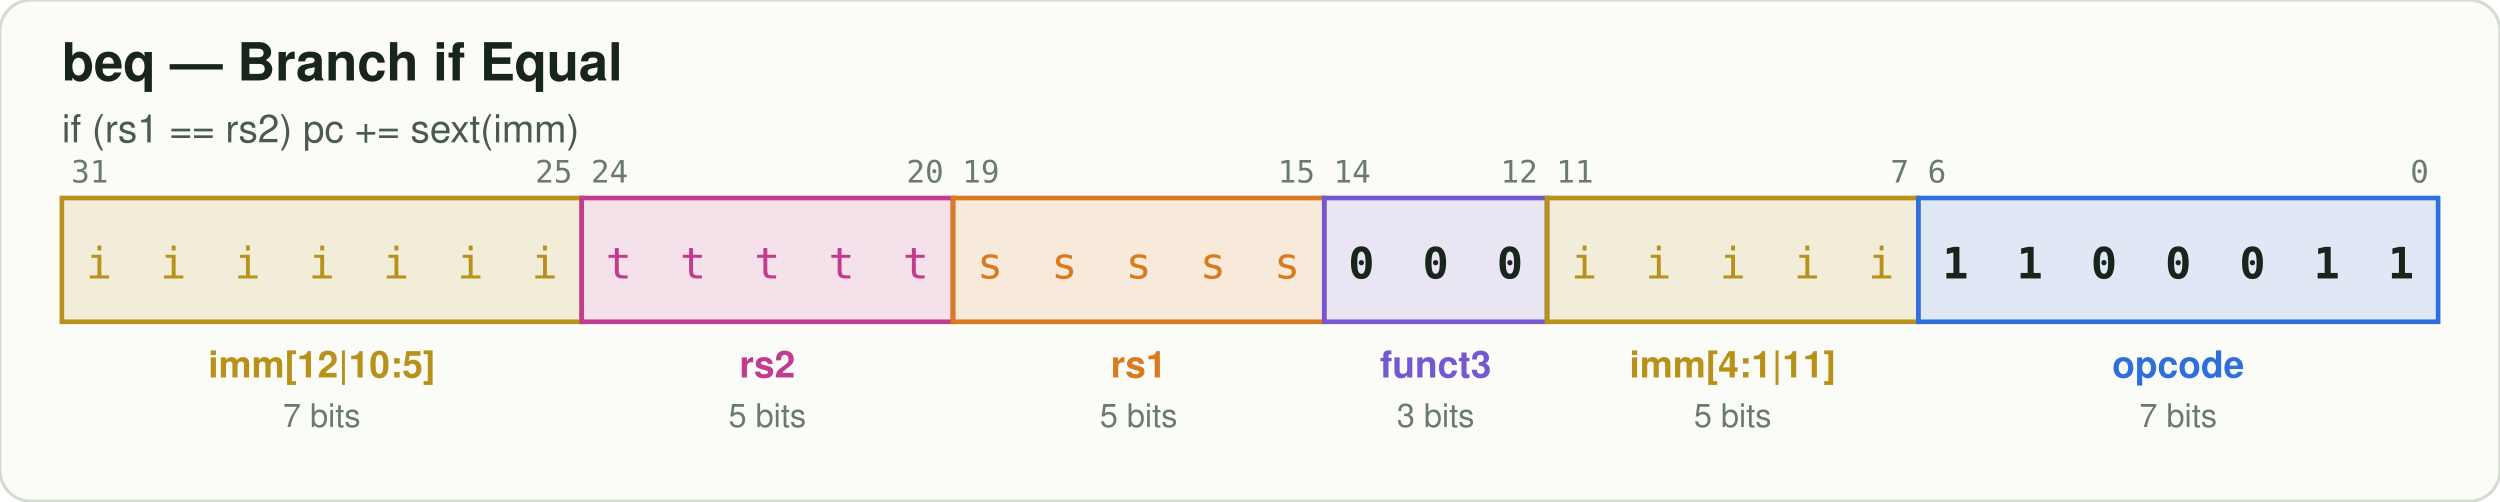
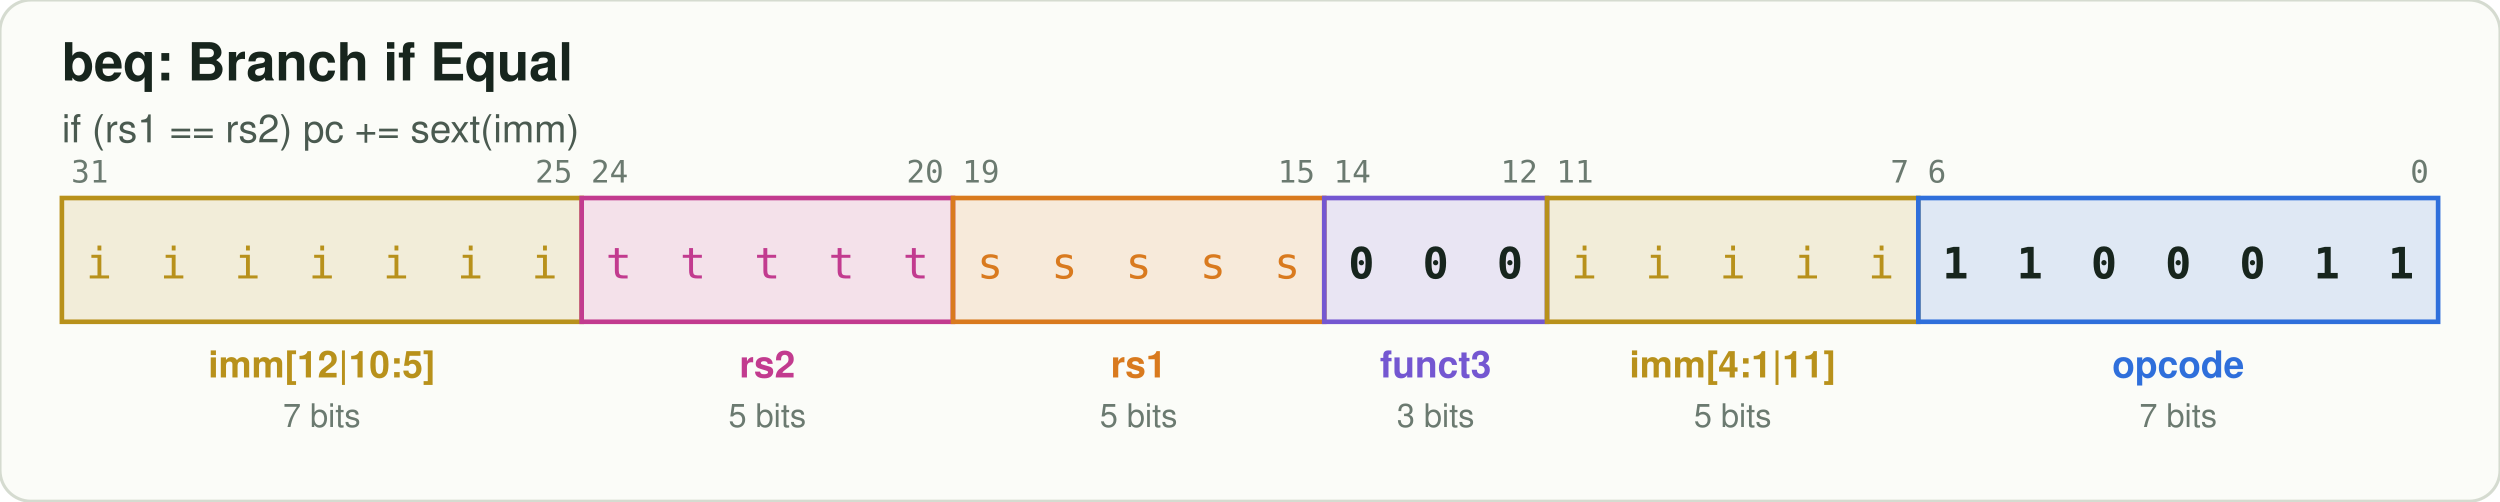
<svg xmlns="http://www.w3.org/2000/svg" viewBox="0 0 808 162" width="808" height="162">
  <rect width="100%" height="100%" rx="10" fill="#FBFCF8" stroke="#D5DBD0" />
-   <text x="20" y="26" font-family="'IBM Plex Sans','Segoe UI',Helvetica,Arial,sans-serif" font-size="17" font-weight="600" fill="#17251D">beq — Branch if Equal</text>
+   <text x="20" y="26" font-family="'IBM Plex Sans','Segoe UI',Helvetica,Arial,sans-serif" font-size="17" font-weight="600" fill="#17251D">beq: Branch if Equal</text>
  <text x="20" y="46" font-family="'IBM Plex Sans','Segoe UI',Helvetica,Arial,sans-serif" font-size="12.5" fill="#4A5A50">if (rs1 == rs2) pc += sext(imm)</text>
  <rect x="20" y="64" width="168" height="40" fill="#B8911B" fill-opacity="0.14" stroke="#B8911B" stroke-width="1.5" />
  <text x="32" y="90" text-anchor="middle" font-family="'IBM Plex Mono','SFMono-Regular',Consolas,monospace" font-size="14" font-weight="400" fill="#B8911B">i</text>
  <text x="56" y="90" text-anchor="middle" font-family="'IBM Plex Mono','SFMono-Regular',Consolas,monospace" font-size="14" font-weight="400" fill="#B8911B">i</text>
  <text x="80" y="90" text-anchor="middle" font-family="'IBM Plex Mono','SFMono-Regular',Consolas,monospace" font-size="14" font-weight="400" fill="#B8911B">i</text>
  <text x="104" y="90" text-anchor="middle" font-family="'IBM Plex Mono','SFMono-Regular',Consolas,monospace" font-size="14" font-weight="400" fill="#B8911B">i</text>
  <text x="128" y="90" text-anchor="middle" font-family="'IBM Plex Mono','SFMono-Regular',Consolas,monospace" font-size="14" font-weight="400" fill="#B8911B">i</text>
  <text x="152" y="90" text-anchor="middle" font-family="'IBM Plex Mono','SFMono-Regular',Consolas,monospace" font-size="14" font-weight="400" fill="#B8911B">i</text>
  <text x="176" y="90" text-anchor="middle" font-family="'IBM Plex Mono','SFMono-Regular',Consolas,monospace" font-size="14" font-weight="400" fill="#B8911B">i</text>
  <text x="23" y="59" font-family="'IBM Plex Mono','SFMono-Regular',Consolas,monospace" font-size="10" fill="#6B7A70">31</text>
  <text x="185" y="59" text-anchor="end" font-family="'IBM Plex Mono','SFMono-Regular',Consolas,monospace" font-size="10" fill="#6B7A70">25</text>
  <text x="104" y="122" text-anchor="middle" font-family="'IBM Plex Sans','Segoe UI',Helvetica,Arial,sans-serif" font-size="12" font-weight="600" fill="#B8911B">imm[12|10:5]</text>
  <text x="104" y="138" text-anchor="middle" font-family="'IBM Plex Sans','Segoe UI',Helvetica,Arial,sans-serif" font-size="10.5" fill="#6B7A70">7 bits</text>
  <rect x="188" y="64" width="120" height="40" fill="#C23B8F" fill-opacity="0.14" stroke="#C23B8F" stroke-width="1.5" />
  <text x="200" y="90" text-anchor="middle" font-family="'IBM Plex Mono','SFMono-Regular',Consolas,monospace" font-size="14" font-weight="400" fill="#C23B8F">t</text>
  <text x="224" y="90" text-anchor="middle" font-family="'IBM Plex Mono','SFMono-Regular',Consolas,monospace" font-size="14" font-weight="400" fill="#C23B8F">t</text>
  <text x="248" y="90" text-anchor="middle" font-family="'IBM Plex Mono','SFMono-Regular',Consolas,monospace" font-size="14" font-weight="400" fill="#C23B8F">t</text>
  <text x="272" y="90" text-anchor="middle" font-family="'IBM Plex Mono','SFMono-Regular',Consolas,monospace" font-size="14" font-weight="400" fill="#C23B8F">t</text>
  <text x="296" y="90" text-anchor="middle" font-family="'IBM Plex Mono','SFMono-Regular',Consolas,monospace" font-size="14" font-weight="400" fill="#C23B8F">t</text>
  <text x="191" y="59" font-family="'IBM Plex Mono','SFMono-Regular',Consolas,monospace" font-size="10" fill="#6B7A70">24</text>
  <text x="305" y="59" text-anchor="end" font-family="'IBM Plex Mono','SFMono-Regular',Consolas,monospace" font-size="10" fill="#6B7A70">20</text>
  <text x="248" y="122" text-anchor="middle" font-family="'IBM Plex Sans','Segoe UI',Helvetica,Arial,sans-serif" font-size="12" font-weight="600" fill="#C23B8F">rs2</text>
  <text x="248" y="138" text-anchor="middle" font-family="'IBM Plex Sans','Segoe UI',Helvetica,Arial,sans-serif" font-size="10.5" fill="#6B7A70">5 bits</text>
  <rect x="308" y="64" width="120" height="40" fill="#D97A1E" fill-opacity="0.14" stroke="#D97A1E" stroke-width="1.5" />
  <text x="320" y="90" text-anchor="middle" font-family="'IBM Plex Mono','SFMono-Regular',Consolas,monospace" font-size="14" font-weight="400" fill="#D97A1E">s</text>
  <text x="344" y="90" text-anchor="middle" font-family="'IBM Plex Mono','SFMono-Regular',Consolas,monospace" font-size="14" font-weight="400" fill="#D97A1E">s</text>
  <text x="368" y="90" text-anchor="middle" font-family="'IBM Plex Mono','SFMono-Regular',Consolas,monospace" font-size="14" font-weight="400" fill="#D97A1E">s</text>
  <text x="392" y="90" text-anchor="middle" font-family="'IBM Plex Mono','SFMono-Regular',Consolas,monospace" font-size="14" font-weight="400" fill="#D97A1E">s</text>
  <text x="416" y="90" text-anchor="middle" font-family="'IBM Plex Mono','SFMono-Regular',Consolas,monospace" font-size="14" font-weight="400" fill="#D97A1E">s</text>
  <text x="311" y="59" font-family="'IBM Plex Mono','SFMono-Regular',Consolas,monospace" font-size="10" fill="#6B7A70">19</text>
  <text x="425" y="59" text-anchor="end" font-family="'IBM Plex Mono','SFMono-Regular',Consolas,monospace" font-size="10" fill="#6B7A70">15</text>
  <text x="368" y="122" text-anchor="middle" font-family="'IBM Plex Sans','Segoe UI',Helvetica,Arial,sans-serif" font-size="12" font-weight="600" fill="#D97A1E">rs1</text>
  <text x="368" y="138" text-anchor="middle" font-family="'IBM Plex Sans','Segoe UI',Helvetica,Arial,sans-serif" font-size="10.5" fill="#6B7A70">5 bits</text>
  <rect x="428" y="64" width="72" height="40" fill="#7457D1" fill-opacity="0.14" stroke="#7457D1" stroke-width="1.5" />
  <text x="440" y="90" text-anchor="middle" font-family="'IBM Plex Mono','SFMono-Regular',Consolas,monospace" font-size="14" font-weight="700" fill="#17251D">0</text>
  <text x="464" y="90" text-anchor="middle" font-family="'IBM Plex Mono','SFMono-Regular',Consolas,monospace" font-size="14" font-weight="700" fill="#17251D">0</text>
  <text x="488" y="90" text-anchor="middle" font-family="'IBM Plex Mono','SFMono-Regular',Consolas,monospace" font-size="14" font-weight="700" fill="#17251D">0</text>
  <text x="431" y="59" font-family="'IBM Plex Mono','SFMono-Regular',Consolas,monospace" font-size="10" fill="#6B7A70">14</text>
  <text x="497" y="59" text-anchor="end" font-family="'IBM Plex Mono','SFMono-Regular',Consolas,monospace" font-size="10" fill="#6B7A70">12</text>
  <text x="464" y="122" text-anchor="middle" font-family="'IBM Plex Sans','Segoe UI',Helvetica,Arial,sans-serif" font-size="12" font-weight="600" fill="#7457D1">funct3</text>
  <text x="464" y="138" text-anchor="middle" font-family="'IBM Plex Sans','Segoe UI',Helvetica,Arial,sans-serif" font-size="10.5" fill="#6B7A70">3 bits</text>
  <rect x="500" y="64" width="120" height="40" fill="#B8911B" fill-opacity="0.14" stroke="#B8911B" stroke-width="1.5" />
  <text x="512" y="90" text-anchor="middle" font-family="'IBM Plex Mono','SFMono-Regular',Consolas,monospace" font-size="14" font-weight="400" fill="#B8911B">i</text>
  <text x="536" y="90" text-anchor="middle" font-family="'IBM Plex Mono','SFMono-Regular',Consolas,monospace" font-size="14" font-weight="400" fill="#B8911B">i</text>
  <text x="560" y="90" text-anchor="middle" font-family="'IBM Plex Mono','SFMono-Regular',Consolas,monospace" font-size="14" font-weight="400" fill="#B8911B">i</text>
  <text x="584" y="90" text-anchor="middle" font-family="'IBM Plex Mono','SFMono-Regular',Consolas,monospace" font-size="14" font-weight="400" fill="#B8911B">i</text>
  <text x="608" y="90" text-anchor="middle" font-family="'IBM Plex Mono','SFMono-Regular',Consolas,monospace" font-size="14" font-weight="400" fill="#B8911B">i</text>
  <text x="503" y="59" font-family="'IBM Plex Mono','SFMono-Regular',Consolas,monospace" font-size="10" fill="#6B7A70">11</text>
  <text x="617" y="59" text-anchor="end" font-family="'IBM Plex Mono','SFMono-Regular',Consolas,monospace" font-size="10" fill="#6B7A70">7</text>
  <text x="560" y="122" text-anchor="middle" font-family="'IBM Plex Sans','Segoe UI',Helvetica,Arial,sans-serif" font-size="12" font-weight="600" fill="#B8911B">imm[4:1|11]</text>
  <text x="560" y="138" text-anchor="middle" font-family="'IBM Plex Sans','Segoe UI',Helvetica,Arial,sans-serif" font-size="10.5" fill="#6B7A70">5 bits</text>
  <rect x="620" y="64" width="168" height="40" fill="#2F6FDB" fill-opacity="0.14" stroke="#2F6FDB" stroke-width="1.5" />
  <text x="632" y="90" text-anchor="middle" font-family="'IBM Plex Mono','SFMono-Regular',Consolas,monospace" font-size="14" font-weight="700" fill="#17251D">1</text>
  <text x="656" y="90" text-anchor="middle" font-family="'IBM Plex Mono','SFMono-Regular',Consolas,monospace" font-size="14" font-weight="700" fill="#17251D">1</text>
  <text x="680" y="90" text-anchor="middle" font-family="'IBM Plex Mono','SFMono-Regular',Consolas,monospace" font-size="14" font-weight="700" fill="#17251D">0</text>
  <text x="704" y="90" text-anchor="middle" font-family="'IBM Plex Mono','SFMono-Regular',Consolas,monospace" font-size="14" font-weight="700" fill="#17251D">0</text>
  <text x="728" y="90" text-anchor="middle" font-family="'IBM Plex Mono','SFMono-Regular',Consolas,monospace" font-size="14" font-weight="700" fill="#17251D">0</text>
  <text x="752" y="90" text-anchor="middle" font-family="'IBM Plex Mono','SFMono-Regular',Consolas,monospace" font-size="14" font-weight="700" fill="#17251D">1</text>
  <text x="776" y="90" text-anchor="middle" font-family="'IBM Plex Mono','SFMono-Regular',Consolas,monospace" font-size="14" font-weight="700" fill="#17251D">1</text>
  <text x="623" y="59" font-family="'IBM Plex Mono','SFMono-Regular',Consolas,monospace" font-size="10" fill="#6B7A70">6</text>
  <text x="785" y="59" text-anchor="end" font-family="'IBM Plex Mono','SFMono-Regular',Consolas,monospace" font-size="10" fill="#6B7A70">0</text>
  <text x="704" y="122" text-anchor="middle" font-family="'IBM Plex Sans','Segoe UI',Helvetica,Arial,sans-serif" font-size="12" font-weight="600" fill="#2F6FDB">opcode</text>
  <text x="704" y="138" text-anchor="middle" font-family="'IBM Plex Sans','Segoe UI',Helvetica,Arial,sans-serif" font-size="10.5" fill="#6B7A70">7 bits</text>
</svg>
